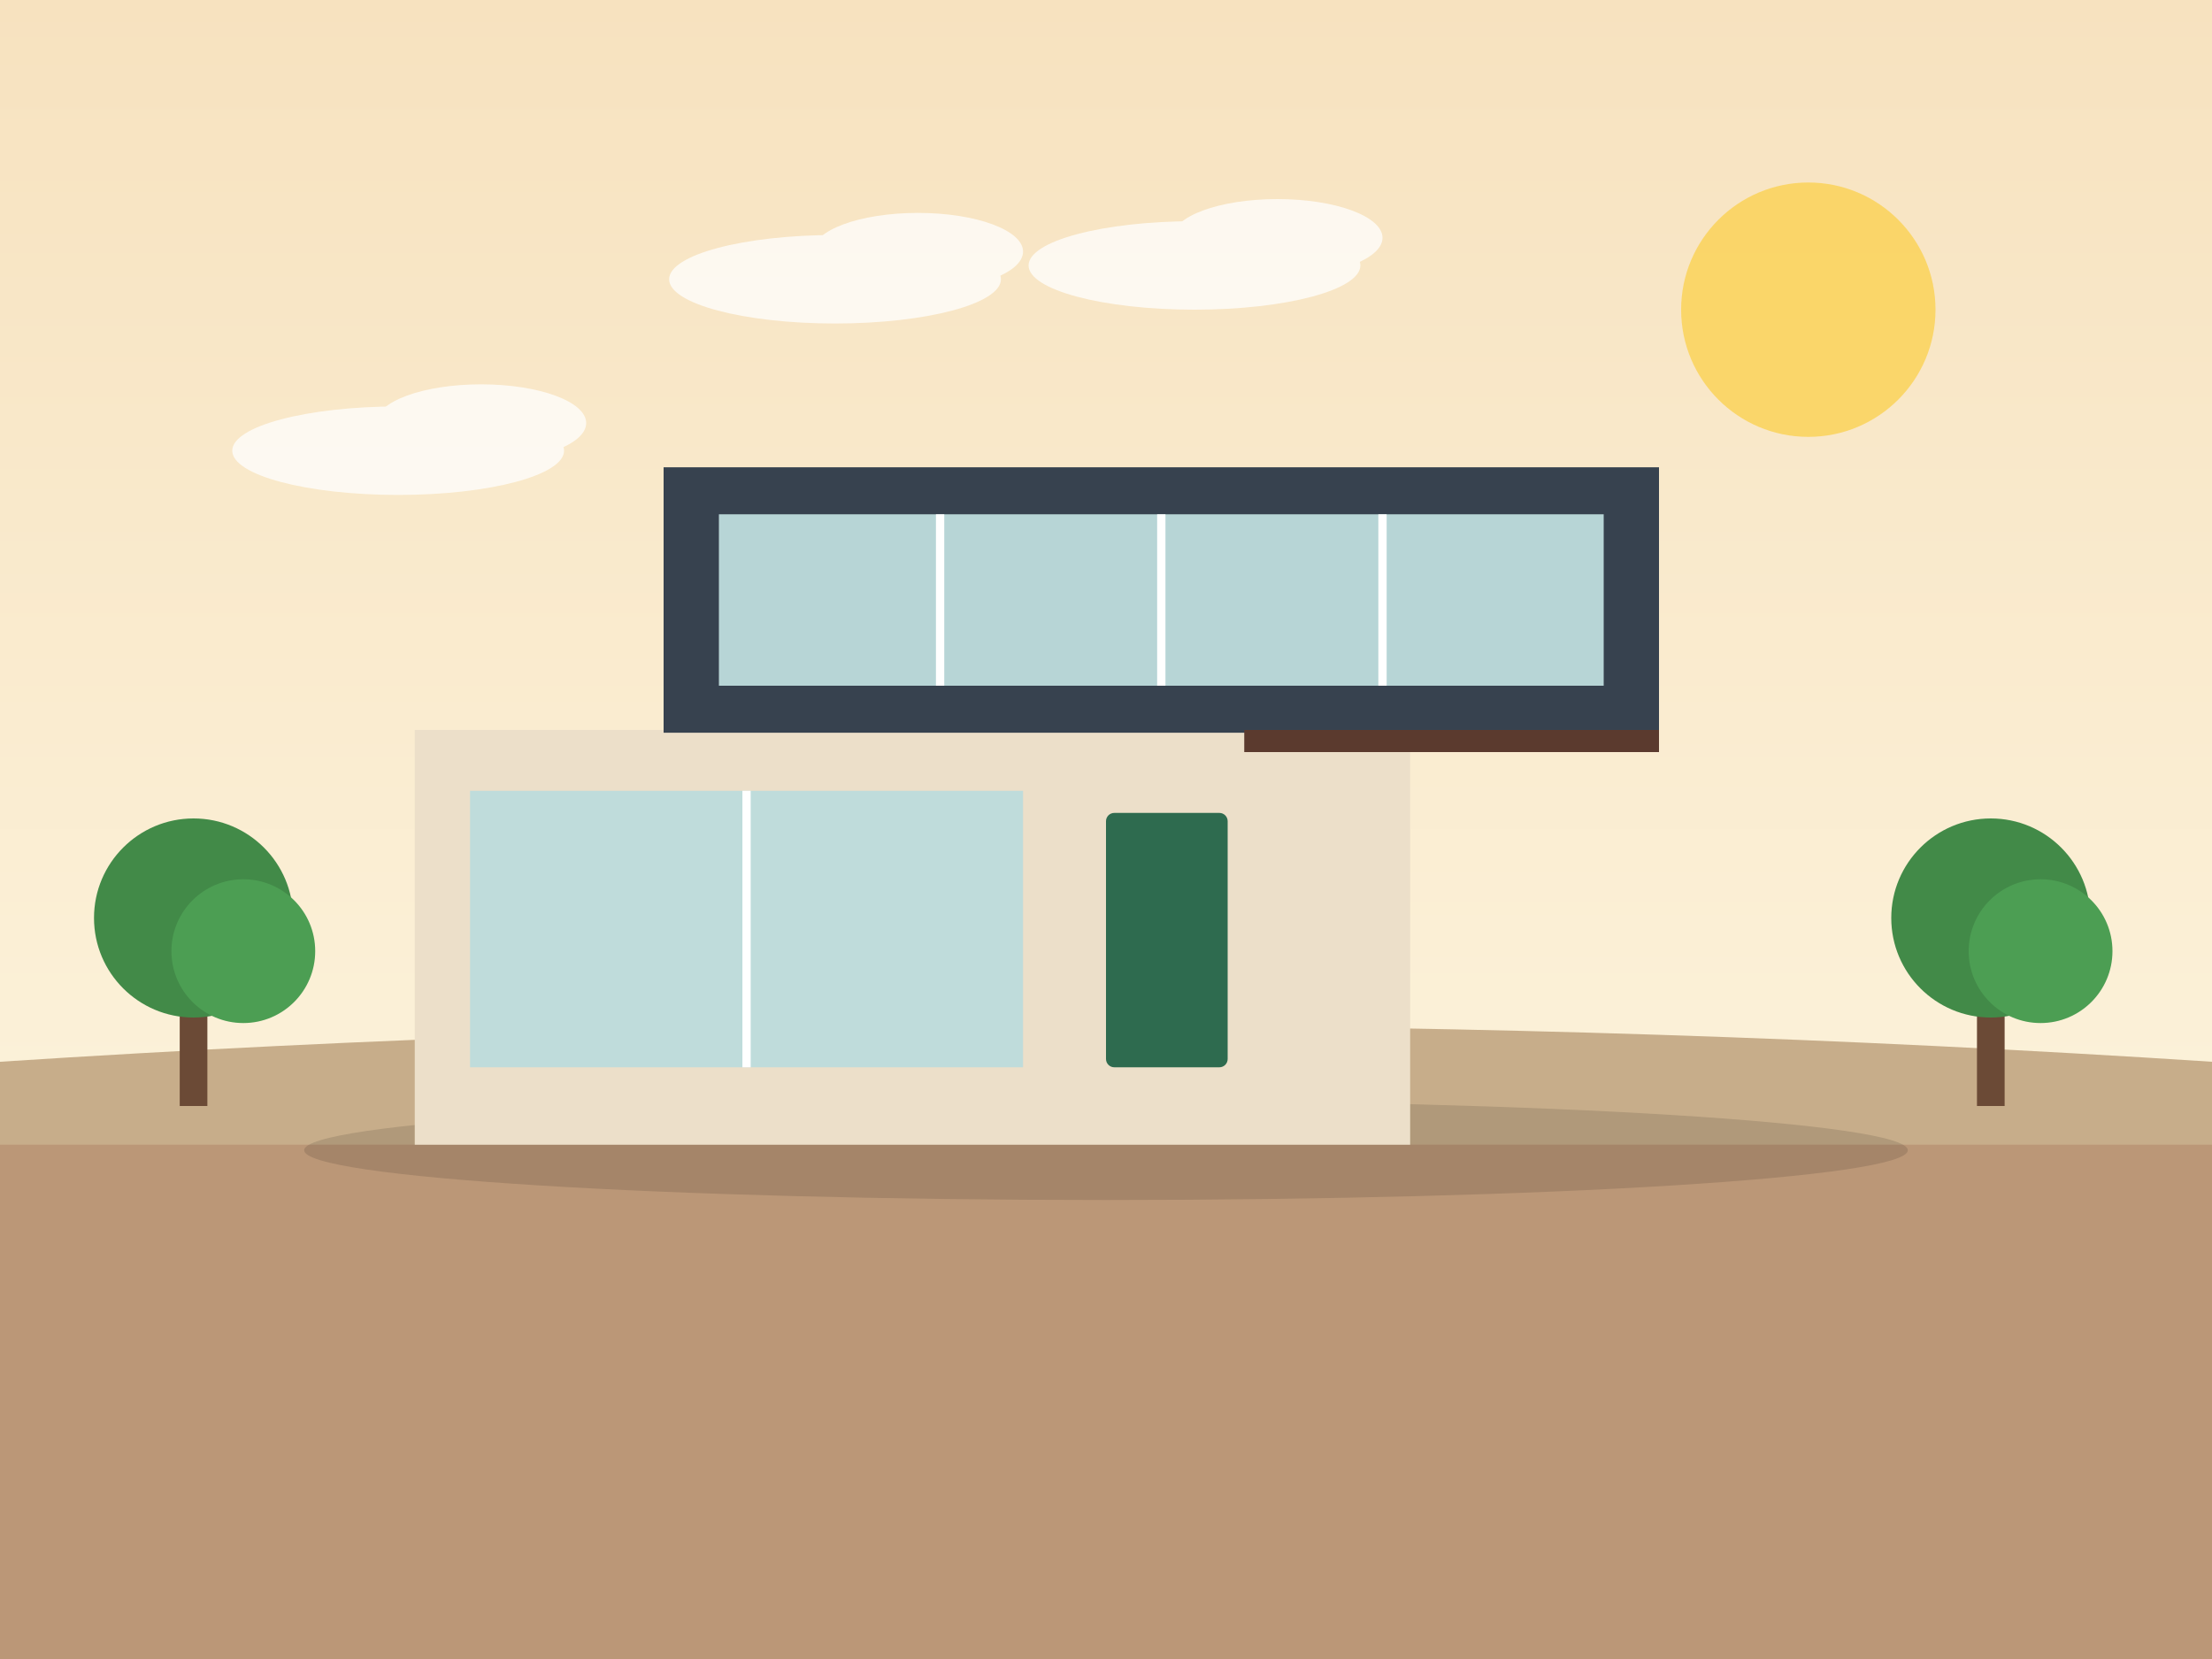
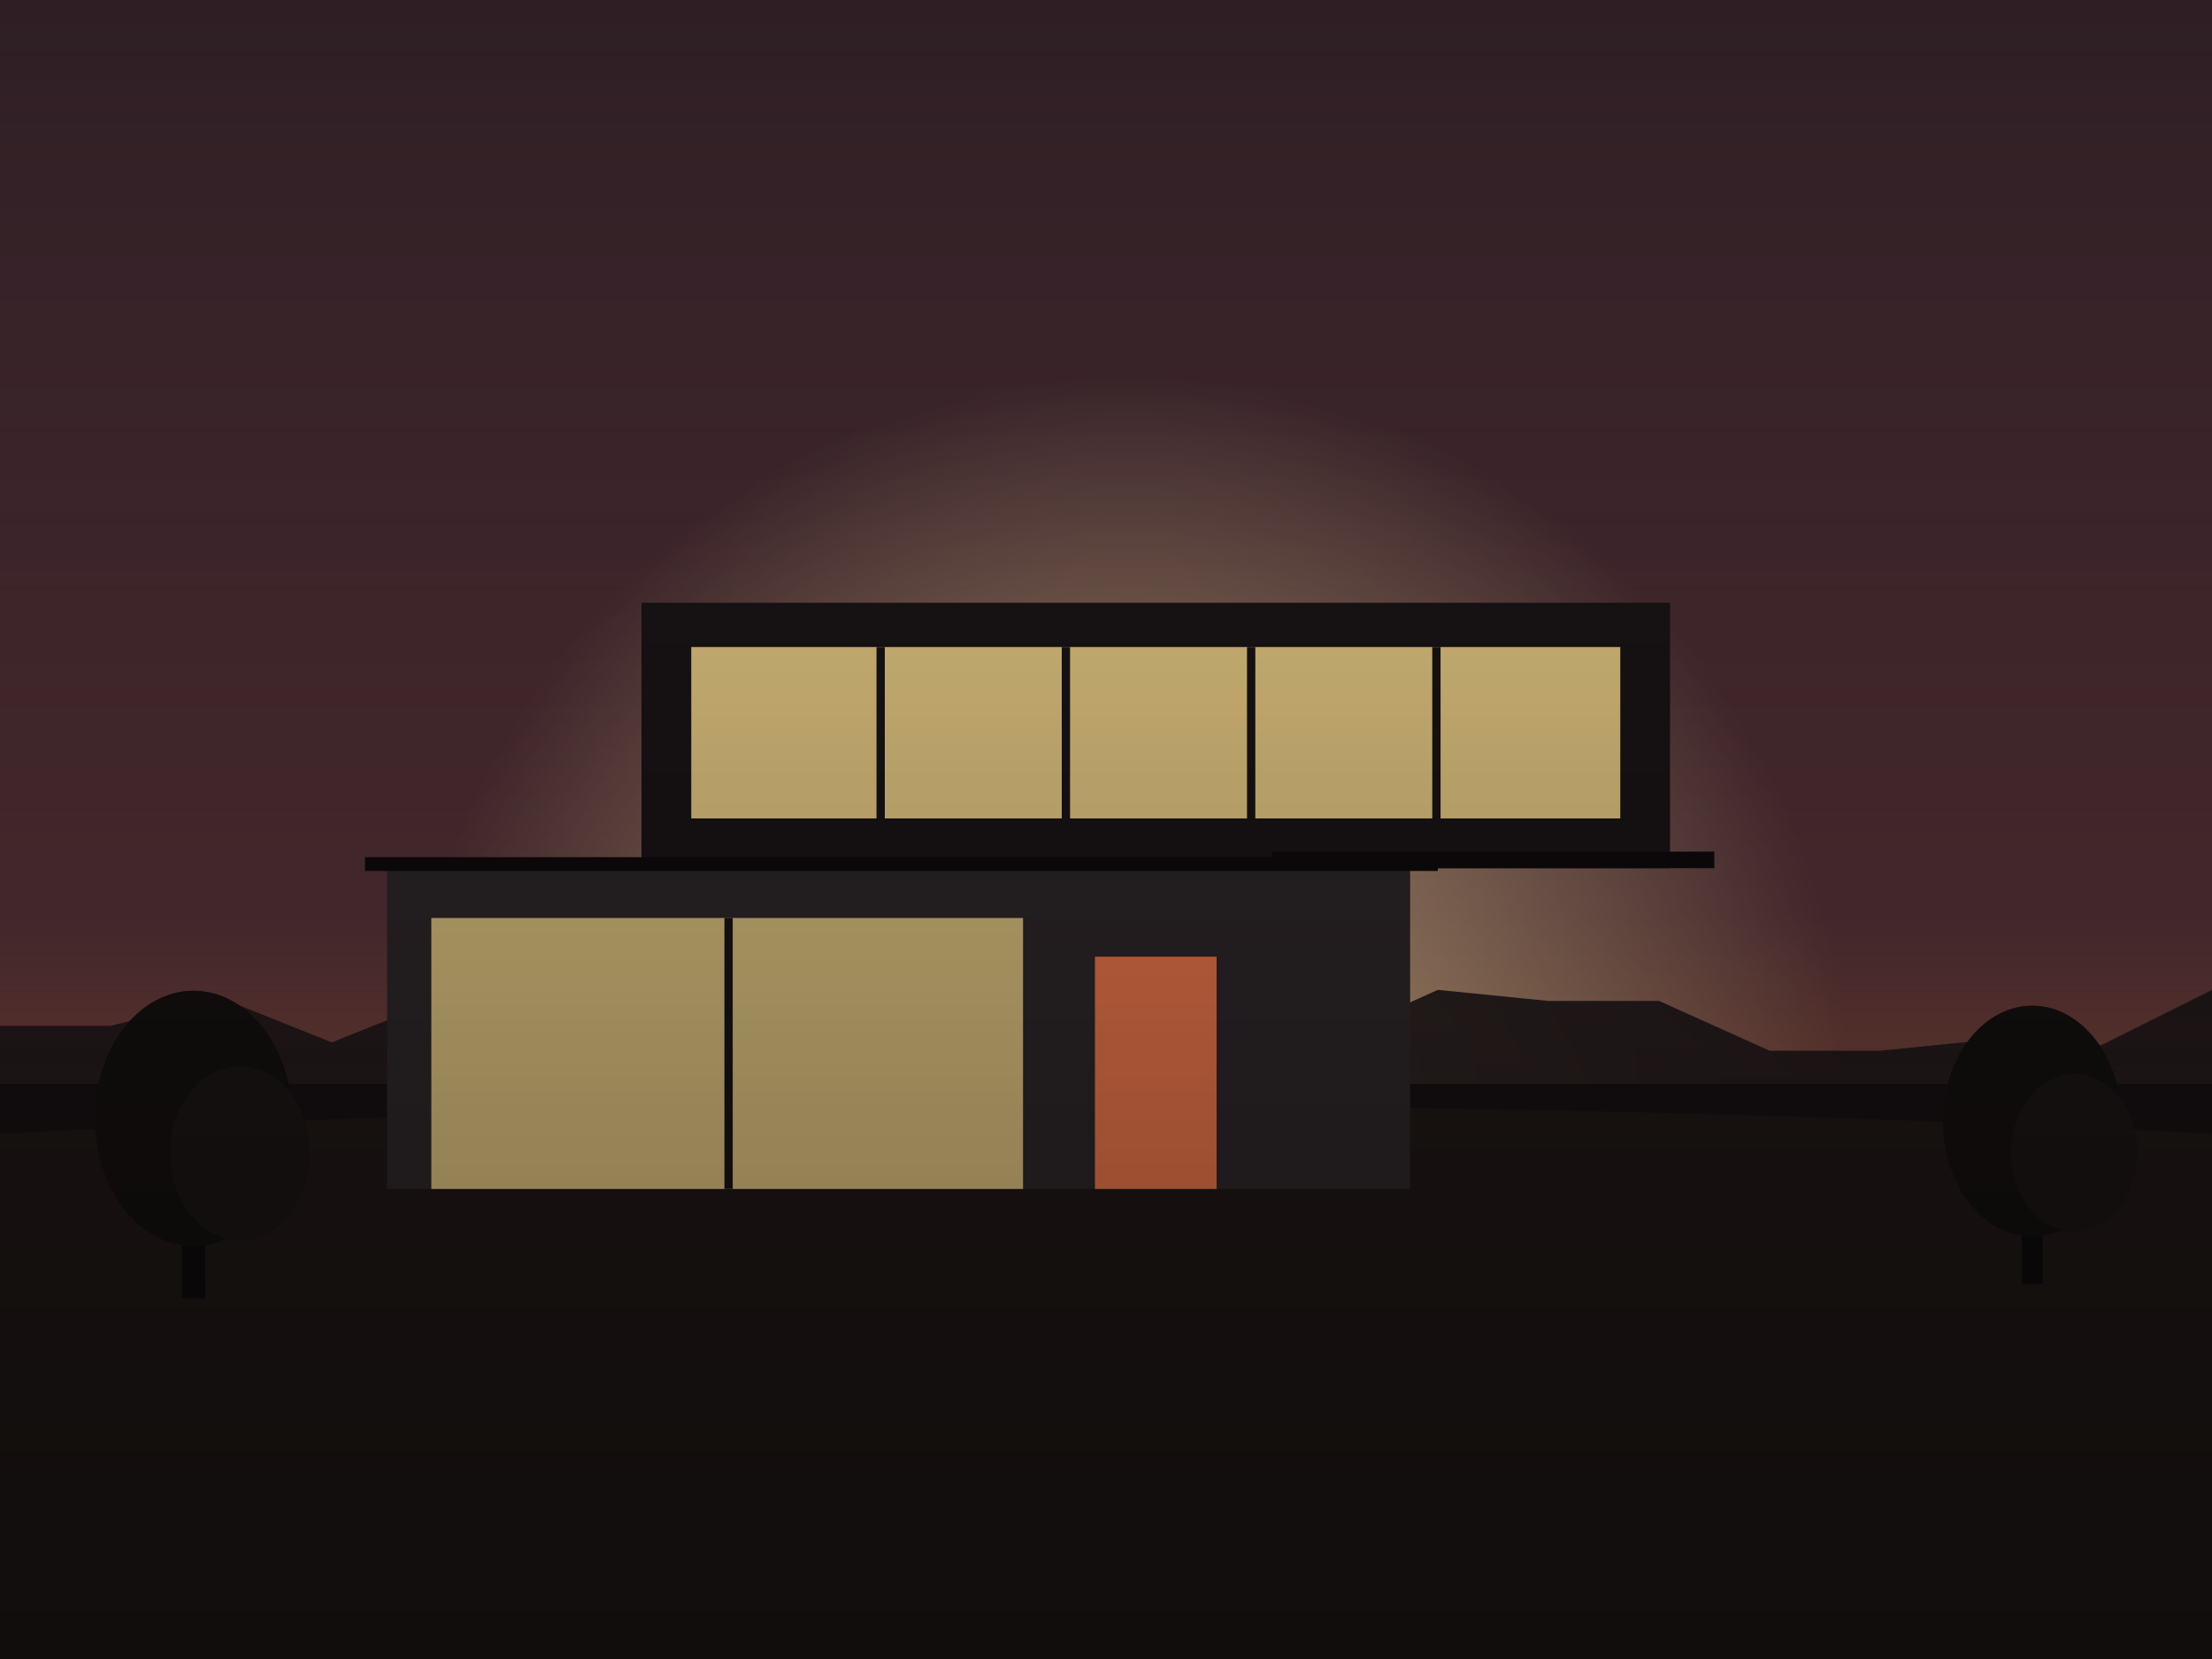
<svg xmlns="http://www.w3.org/2000/svg" viewBox="0 0 800 600" role="img" aria-label="Ranch on nearly an acre near the Great Egg Harbor River in Hamilton Township, NJ">
  <defs>
    <linearGradient id="s" x1="0" y1="0" x2="0" y2="1">
-       <stop offset="0" stop-color="hsl(37,78%,86%)" />
-       <stop offset="1" stop-color="hsl(47,95%,95%)" />
+       <stop offset="0" stop-color="hsl(335,20%,15%)" />
+       <stop offset=".55" stop-color="hsl(350,26%,27%)" />
+       <stop offset="1" stop-color="hsl(21,80%,60%)" />
+     </linearGradient>
+     <radialGradient id="g" cx="408" cy="396" r="260" gradientUnits="userSpaceOnUse">
+       <stop offset="0" stop-color="#ffe3a8" stop-opacity=".85" />
+       <stop offset="1" stop-color="#ffe3a8" stop-opacity="0" />
+     </radialGradient>
+     <linearGradient id="v" x1="0" y1="0" x2="0" y2="1">
+       <stop offset="0" stop-color="#000" stop-opacity="0" />
+       <stop offset="1" stop-color="#000" stop-opacity=".45" />
    </linearGradient>
  </defs>
  <rect width="800" height="600" fill="url(#s)" />
-   <circle cx="654" cy="112" r="46" fill="#fbd45f" opacity=".9" />
-   <g fill="#fff" opacity=".75">
-     <ellipse cx="432" cy="96" rx="60" ry="16" />
-     <ellipse cx="462" cy="86" rx="38" ry="14" />
-   </g>
-   <g fill="#fff" opacity=".75">
-     <ellipse cx="144" cy="163" rx="60" ry="16" />
-     <ellipse cx="174" cy="153" rx="38" ry="14" />
-   </g>
-   <g fill="#fff" opacity=".75">
-     <ellipse cx="302" cy="101" rx="60" ry="16" />
-     <ellipse cx="332" cy="91" rx="38" ry="14" />
-   </g>
-   <path d="M0 384 Q400.0 358 800 384 V600 H0Z" fill="hsl(35,35%,66%)" />
-   <rect y="414" width="800" height="600" fill="hsl(25,32%,56%)" opacity=".6" />
-   <ellipse cx="400" cy="416" rx="290" ry="18" fill="#000" opacity=".12" />
-   <rect x="150" y="264" width="360" height="150" fill="#ecdfc9" />
-   <rect x="240" y="169" width="360" height="96" fill="#37424f" />
-   <rect x="260" y="186" width="320" height="62" fill="#bddcdc" opacity=".95" />
-   <path d="M340 186V248M420 186V248M500 186V248" stroke="#fff" stroke-width="3" />
-   <rect x="170" y="286" width="200" height="100" fill="#bddcdc" opacity=".95" />
-   <path d="M270 286V386" stroke="#fff" stroke-width="3" />
-   <rect x="400" y="294" width="44" height="92" rx="3" fill="#2e6b4f" />
-   <rect x="450" y="264" width="150" height="8" fill="#5b3a2e" />
-   <rect x="450" y="272" width="150" height="130" fill="#ecdfc9" opacity=".0" />
-   <rect x="65" y="354" width="10" height="46" fill="#6b4a36" />
-   <circle cx="70" cy="332" r="36" fill="hsl(125,35%,40%)" />
-   <circle cx="88" cy="344" r="26" fill="hsl(125,35%,46%)" />
-   <rect x="715" y="354" width="10" height="46" fill="#6b4a36" />
-   <circle cx="720" cy="332" r="36" fill="hsl(125,35%,40%)" />
-   <circle cx="738" cy="344" r="26" fill="hsl(125,35%,46%)" />
+   <rect width="800" height="600" fill="url(#g)" />
+   <path d="M0 396 L0 371 L40 371 L80 361 L120 377 L160 361 L200 380 L240 368 L280 375 L320 376 L360 371 L400 375 L440 369 L480 376 L520 358 L560 362 L600 362 L640 380 L680 380 L720 376 L760 378 L800 358 L800 396Z" fill="#1d1618" opacity=".9" />
+   <rect y="392" width="800" height="208" fill="#171112" />
+   <path d="M0 410 Q400.0 390 800 410 V600 H0Z" fill="#1f1816" />
+   <rect x="140" y="312" width="370" height="118" fill="#2d2629" />
+   <rect x="232" y="218" width="372" height="96" fill="#1a1416" />
+   <rect x="250" y="234" width="336" height="62" fill="#f8d98c" opacity=".92" />
+   <rect x="317" y="234" width="3" height="62" fill="#1a1416" />
+   <rect x="384" y="234" width="3" height="62" fill="#1a1416" />
+   <rect x="451" y="234" width="3" height="62" fill="#1a1416" />
+   <rect x="518" y="234" width="3" height="62" fill="#1a1416" />
+   <rect x="156" y="332" width="214" height="98" fill="#f8d98c" opacity=".85" />
+   <rect x="262" y="332" width="3" height="98" fill="#1a1416" />
+   <rect x="396" y="346" width="44" height="84" fill="#e8744a" />
+   <rect x="460" y="308" width="160" height="6" fill="#0f0b0c" />
+   <rect x="132" y="310" width="388" height="5" fill="#0f0b0c" />
+   <rect x="65.8" y="427.6" width="8.4" height="42.0" fill="#0f0b0c" />
+   <ellipse cx="70" cy="404.5" rx="35.7" ry="46.2" fill="#14100f" />
+   <ellipse cx="86.8" cy="417.1" rx="25.2" ry="31.5" fill="#1a1514" />
+   <rect x="731.2" y="426.4" width="7.6" height="38.0" fill="#0f0b0c" />
+   <ellipse cx="735" cy="405.5" rx="32.3" ry="41.8" fill="#14100f" />
+   <ellipse cx="750.2" cy="416.9" rx="22.8" ry="28.5" fill="#1a1514" />
+   <rect width="800" height="600" fill="url(#v)" />
</svg>
